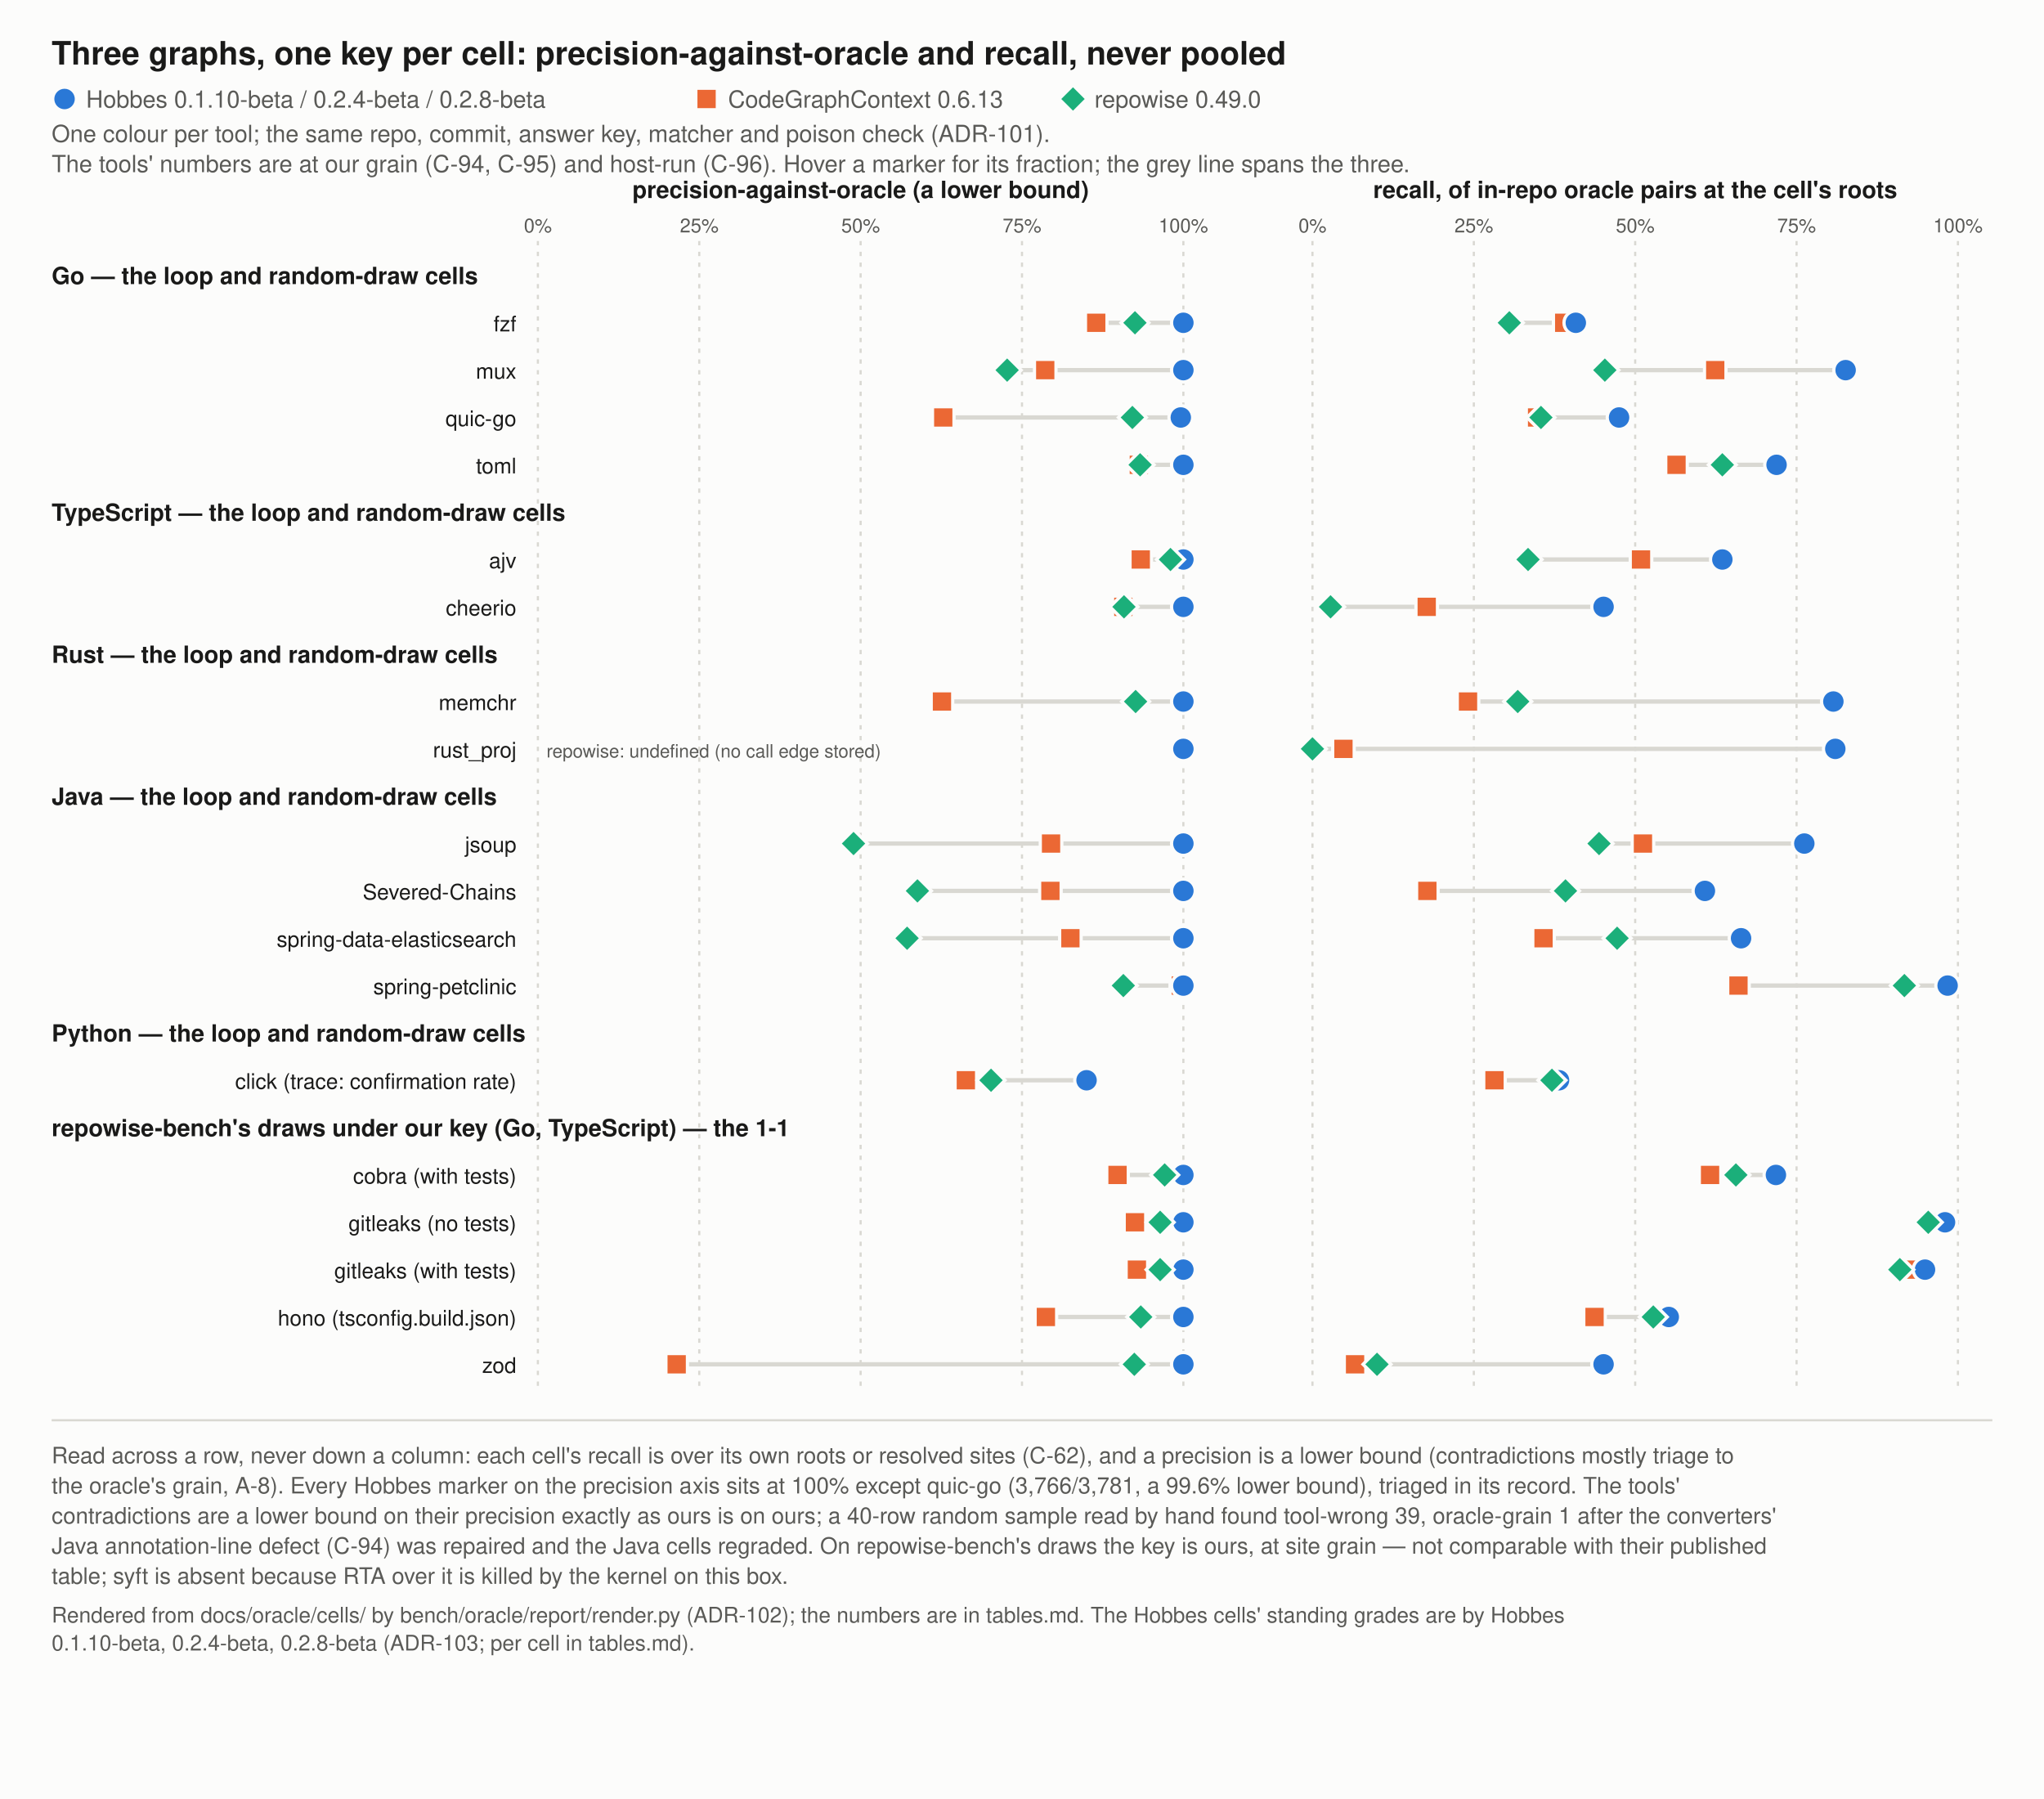
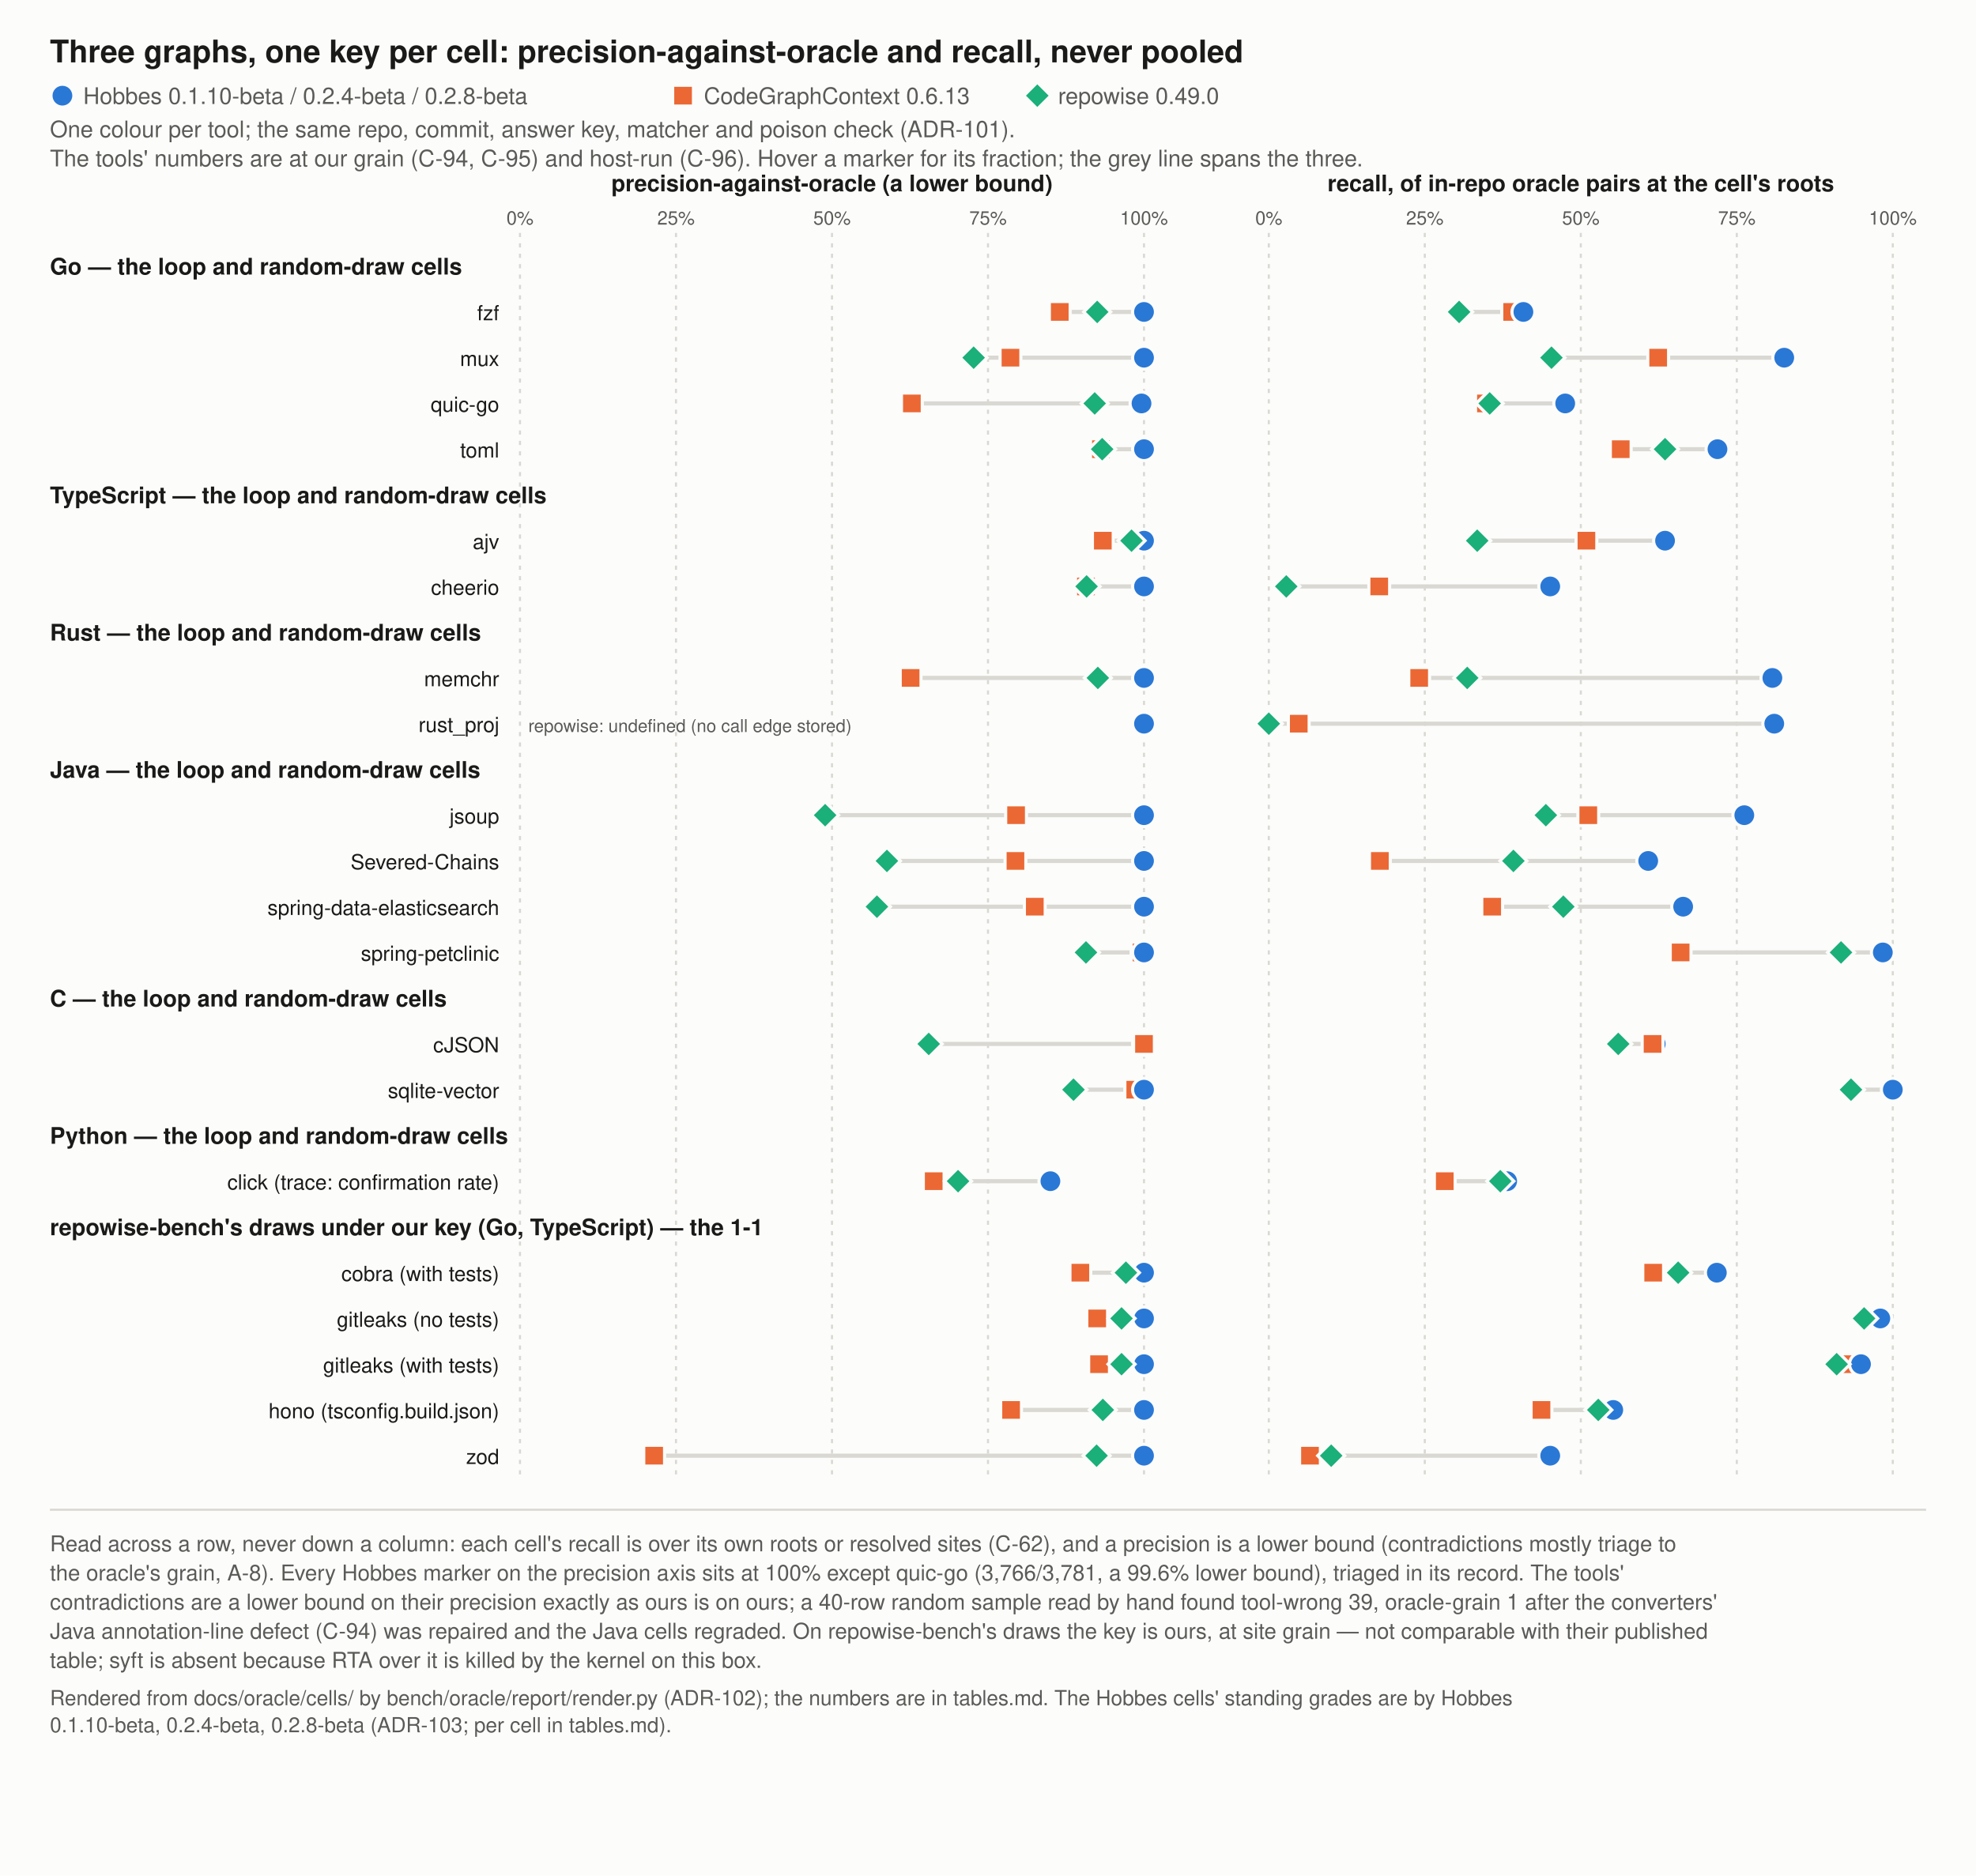
- <svg xmlns="http://www.w3.org/2000/svg" width="950" height="836" viewBox="0 0 950 836" role="img" aria-label="Three graphs on one key per cell: precision-against-oracle and recall, Hobbes beside CodeGraphContext and repowise">
-   <rect width="950" height="836" fill="#fcfcfb" />
+ <svg xmlns="http://www.w3.org/2000/svg" width="950" height="902" viewBox="0 0 950 902" role="img" aria-label="Three graphs on one key per cell: precision-against-oracle and recall, Hobbes beside CodeGraphContext and repowise">
+   <rect width="950" height="902" fill="#fcfcfb" />
  <text x="24" y="30" font-size="15" fill="#1a1a19" text-anchor="start" font-weight="bold" font-family="-apple-system, 'Segoe UI', Helvetica, Arial, sans-serif">Three graphs, one key per cell: precision-against-oracle and recall, never pooled</text>
  <g>
    <circle cx="30" cy="46" r="5.5" fill="#2a78d6" stroke="#fcfcfb" stroke-width="1.5" />
  </g>
  <text x="40" y="50" font-size="11" fill="#5a5a57" text-anchor="start" font-weight="normal" font-family="-apple-system, 'Segoe UI', Helvetica, Arial, sans-serif">Hobbes 0.1.10-beta / 0.2.4-beta / 0.2.8-beta</text>
  <g>
    <rect x="323.4" y="41" width="10" height="10" fill="#eb6834" stroke="#fcfcfb" stroke-width="1.5" />
  </g>
  <text x="338.4" y="50" font-size="11" fill="#5a5a57" text-anchor="start" font-weight="normal" font-family="-apple-system, 'Segoe UI', Helvetica, Arial, sans-serif">CodeGraphContext 0.6.13</text>
  <g>
    <polygon points="498.7,39.5 505.2,46 498.7,52.5 492.2,46" fill="#1baf7a" stroke="#fcfcfb" stroke-width="1.5" />
  </g>
  <text x="508.7" y="50" font-size="11" fill="#5a5a57" text-anchor="start" font-weight="normal" font-family="-apple-system, 'Segoe UI', Helvetica, Arial, sans-serif">repowise 0.49.0</text>
  <text x="24" y="66" font-size="11" fill="#5a5a57" text-anchor="start" font-weight="normal" font-family="-apple-system, 'Segoe UI', Helvetica, Arial, sans-serif">One colour per tool; the same repo, commit, answer key, matcher and poison check (ADR-101).</text>
  <text x="24" y="80" font-size="11" fill="#5a5a57" text-anchor="start" font-weight="normal" font-family="-apple-system, 'Segoe UI', Helvetica, Arial, sans-serif">The tools' numbers are at our grain (C-94, C-95) and host-run (C-96). Hover a marker for its fraction; the grey line spans the three.</text>
-   <line x1="250.0" y1="112" x2="250.0" y2="646" stroke="#d9d8d2" stroke-dasharray="2 3" />
+   <line x1="250.0" y1="112" x2="250.0" y2="712" stroke="#d9d8d2" stroke-dasharray="2 3" />
  <text x="250.0" y="108" font-size="9" fill="#5a5a57" text-anchor="middle" font-weight="normal" font-family="-apple-system, 'Segoe UI', Helvetica, Arial, sans-serif">0%</text>
-   <line x1="325.0" y1="112" x2="325.0" y2="646" stroke="#d9d8d2" stroke-dasharray="2 3" />
+   <line x1="325.0" y1="112" x2="325.0" y2="712" stroke="#d9d8d2" stroke-dasharray="2 3" />
  <text x="325.0" y="108" font-size="9" fill="#5a5a57" text-anchor="middle" font-weight="normal" font-family="-apple-system, 'Segoe UI', Helvetica, Arial, sans-serif">25%</text>
-   <line x1="400.0" y1="112" x2="400.0" y2="646" stroke="#d9d8d2" stroke-dasharray="2 3" />
+   <line x1="400.0" y1="112" x2="400.0" y2="712" stroke="#d9d8d2" stroke-dasharray="2 3" />
  <text x="400.0" y="108" font-size="9" fill="#5a5a57" text-anchor="middle" font-weight="normal" font-family="-apple-system, 'Segoe UI', Helvetica, Arial, sans-serif">50%</text>
-   <line x1="475.0" y1="112" x2="475.0" y2="646" stroke="#d9d8d2" stroke-dasharray="2 3" />
+   <line x1="475.0" y1="112" x2="475.0" y2="712" stroke="#d9d8d2" stroke-dasharray="2 3" />
  <text x="475.0" y="108" font-size="9" fill="#5a5a57" text-anchor="middle" font-weight="normal" font-family="-apple-system, 'Segoe UI', Helvetica, Arial, sans-serif">75%</text>
-   <line x1="550.0" y1="112" x2="550.0" y2="646" stroke="#d9d8d2" stroke-dasharray="2 3" />
+   <line x1="550.0" y1="112" x2="550.0" y2="712" stroke="#d9d8d2" stroke-dasharray="2 3" />
  <text x="550.0" y="108" font-size="9" fill="#5a5a57" text-anchor="middle" font-weight="normal" font-family="-apple-system, 'Segoe UI', Helvetica, Arial, sans-serif">100%</text>
  <text x="400.0" y="92" font-size="11" fill="#1a1a19" text-anchor="middle" font-weight="bold" font-family="-apple-system, 'Segoe UI', Helvetica, Arial, sans-serif">precision-against-oracle (a lower bound)</text>
-   <line x1="610.0" y1="112" x2="610.0" y2="646" stroke="#d9d8d2" stroke-dasharray="2 3" />
+   <line x1="610.0" y1="112" x2="610.0" y2="712" stroke="#d9d8d2" stroke-dasharray="2 3" />
  <text x="610.0" y="108" font-size="9" fill="#5a5a57" text-anchor="middle" font-weight="normal" font-family="-apple-system, 'Segoe UI', Helvetica, Arial, sans-serif">0%</text>
-   <line x1="685.0" y1="112" x2="685.0" y2="646" stroke="#d9d8d2" stroke-dasharray="2 3" />
+   <line x1="685.0" y1="112" x2="685.0" y2="712" stroke="#d9d8d2" stroke-dasharray="2 3" />
  <text x="685.0" y="108" font-size="9" fill="#5a5a57" text-anchor="middle" font-weight="normal" font-family="-apple-system, 'Segoe UI', Helvetica, Arial, sans-serif">25%</text>
-   <line x1="760.0" y1="112" x2="760.0" y2="646" stroke="#d9d8d2" stroke-dasharray="2 3" />
+   <line x1="760.0" y1="112" x2="760.0" y2="712" stroke="#d9d8d2" stroke-dasharray="2 3" />
  <text x="760.0" y="108" font-size="9" fill="#5a5a57" text-anchor="middle" font-weight="normal" font-family="-apple-system, 'Segoe UI', Helvetica, Arial, sans-serif">50%</text>
-   <line x1="835.0" y1="112" x2="835.0" y2="646" stroke="#d9d8d2" stroke-dasharray="2 3" />
+   <line x1="835.0" y1="112" x2="835.0" y2="712" stroke="#d9d8d2" stroke-dasharray="2 3" />
  <text x="835.0" y="108" font-size="9" fill="#5a5a57" text-anchor="middle" font-weight="normal" font-family="-apple-system, 'Segoe UI', Helvetica, Arial, sans-serif">75%</text>
-   <line x1="910.0" y1="112" x2="910.0" y2="646" stroke="#d9d8d2" stroke-dasharray="2 3" />
+   <line x1="910.0" y1="112" x2="910.0" y2="712" stroke="#d9d8d2" stroke-dasharray="2 3" />
  <text x="910.0" y="108" font-size="9" fill="#5a5a57" text-anchor="middle" font-weight="normal" font-family="-apple-system, 'Segoe UI', Helvetica, Arial, sans-serif">100%</text>
  <text x="760.0" y="92" font-size="11" fill="#1a1a19" text-anchor="middle" font-weight="bold" font-family="-apple-system, 'Segoe UI', Helvetica, Arial, sans-serif">recall, of in-repo oracle pairs at the cell's roots</text>
  <text x="24" y="132" font-size="11" fill="#1a1a19" text-anchor="start" font-weight="bold" font-family="-apple-system, 'Segoe UI', Helvetica, Arial, sans-serif">Go — the loop and random-draw cells</text>
  <text x="240" y="154" font-size="10" fill="#1a1a19" text-anchor="end" font-weight="normal" font-family="-apple-system, 'Segoe UI', Helvetica, Arial, sans-serif">fzf</text>
  <line x1="509.5" y1="150" x2="550.0" y2="150" stroke="#d9d8d2" stroke-width="2" />
  <g>
    <rect x="504.5" y="145" width="10" height="10" fill="#eb6834" stroke="#fcfcfb" stroke-width="1.5" />
  </g>
  <g>
    <circle cx="550.0" cy="150" r="5.5" fill="#2a78d6" stroke="#fcfcfb" stroke-width="1.5" />
  </g>
  <g>
    <polygon points="527.5,143.5 534.0,150 527.5,156.5 521.0,150" fill="#1baf7a" stroke="#fcfcfb" stroke-width="1.5" />
  </g>
  <line x1="701.5" y1="150" x2="732.4" y2="150" stroke="#d9d8d2" stroke-width="2" />
  <g>
    <rect x="722.0" y="145" width="10" height="10" fill="#eb6834" stroke="#fcfcfb" stroke-width="1.5" />
  </g>
  <g>
    <circle cx="732.4" cy="150" r="5.5" fill="#2a78d6" stroke="#fcfcfb" stroke-width="1.5" />
  </g>
  <g>
    <polygon points="701.5,143.5 708.0,150 701.5,156.5 695.0,150" fill="#1baf7a" stroke="#fcfcfb" stroke-width="1.5" />
  </g>
  <text x="240" y="176" font-size="10" fill="#1a1a19" text-anchor="end" font-weight="normal" font-family="-apple-system, 'Segoe UI', Helvetica, Arial, sans-serif">mux</text>
  <line x1="468.1" y1="172" x2="550.0" y2="172" stroke="#d9d8d2" stroke-width="2" />
  <g>
    <rect x="480.8" y="167" width="10" height="10" fill="#eb6834" stroke="#fcfcfb" stroke-width="1.5" />
  </g>
  <g>
    <circle cx="550.0" cy="172" r="5.5" fill="#2a78d6" stroke="#fcfcfb" stroke-width="1.5" />
  </g>
  <g>
    <polygon points="468.1,165.5 474.6,172 468.1,178.5 461.6,172" fill="#1baf7a" stroke="#fcfcfb" stroke-width="1.5" />
  </g>
  <line x1="745.9" y1="172" x2="857.8" y2="172" stroke="#d9d8d2" stroke-width="2" />
  <g>
    <rect x="792.2" y="167" width="10" height="10" fill="#eb6834" stroke="#fcfcfb" stroke-width="1.5" />
  </g>
  <g>
    <circle cx="857.8" cy="172" r="5.5" fill="#2a78d6" stroke="#fcfcfb" stroke-width="1.5" />
  </g>
  <g>
    <polygon points="745.9,165.5 752.4,172 745.9,178.5 739.4,172" fill="#1baf7a" stroke="#fcfcfb" stroke-width="1.5" />
  </g>
  <text x="240" y="198" font-size="10" fill="#1a1a19" text-anchor="end" font-weight="normal" font-family="-apple-system, 'Segoe UI', Helvetica, Arial, sans-serif">quic-go</text>
  <line x1="438.4" y1="194" x2="548.8" y2="194" stroke="#d9d8d2" stroke-width="2" />
  <g>
    <rect x="433.4" y="189" width="10" height="10" fill="#eb6834" stroke="#fcfcfb" stroke-width="1.5" />
  </g>
  <g>
    <circle cx="548.8" cy="194" r="5.5" fill="#2a78d6" stroke="#fcfcfb" stroke-width="1.5" />
  </g>
  <g>
    <polygon points="526.3,187.5 532.8,194 526.3,200.5 519.8,194" fill="#1baf7a" stroke="#fcfcfb" stroke-width="1.5" />
  </g>
  <line x1="714.4" y1="194" x2="752.5" y2="194" stroke="#d9d8d2" stroke-width="2" />
  <g>
    <rect x="709.4" y="189" width="10" height="10" fill="#eb6834" stroke="#fcfcfb" stroke-width="1.5" />
  </g>
  <g>
    <circle cx="752.5" cy="194" r="5.5" fill="#2a78d6" stroke="#fcfcfb" stroke-width="1.5" />
  </g>
  <g>
    <polygon points="716.2,187.5 722.7,194 716.2,200.5 709.7,194" fill="#1baf7a" stroke="#fcfcfb" stroke-width="1.5" />
  </g>
  <text x="240" y="220" font-size="10" fill="#1a1a19" text-anchor="end" font-weight="normal" font-family="-apple-system, 'Segoe UI', Helvetica, Arial, sans-serif">toml</text>
  <line x1="529.3" y1="216" x2="550.0" y2="216" stroke="#d9d8d2" stroke-width="2" />
  <g>
    <rect x="524.3" y="211" width="10" height="10" fill="#eb6834" stroke="#fcfcfb" stroke-width="1.5" />
  </g>
  <g>
    <polygon points="529.9,209.5 536.4,216 529.9,222.5 523.4,216" fill="#1baf7a" stroke="#fcfcfb" stroke-width="1.5" />
  </g>
  <g>
    <circle cx="550.0" cy="216" r="5.5" fill="#2a78d6" stroke="#fcfcfb" stroke-width="1.5" />
  </g>
  <line x1="779.2" y1="216" x2="825.7" y2="216" stroke="#d9d8d2" stroke-width="2" />
  <g>
    <rect x="774.2" y="211" width="10" height="10" fill="#eb6834" stroke="#fcfcfb" stroke-width="1.5" />
  </g>
  <g>
    <polygon points="800.5,209.5 807.0,216 800.5,222.5 794.0,216" fill="#1baf7a" stroke="#fcfcfb" stroke-width="1.5" />
  </g>
  <g>
    <circle cx="825.7" cy="216" r="5.5" fill="#2a78d6" stroke="#fcfcfb" stroke-width="1.5" />
  </g>
  <text x="24" y="242" font-size="11" fill="#1a1a19" text-anchor="start" font-weight="bold" font-family="-apple-system, 'Segoe UI', Helvetica, Arial, sans-serif">TypeScript — the loop and random-draw cells</text>
  <text x="240" y="264" font-size="10" fill="#1a1a19" text-anchor="end" font-weight="normal" font-family="-apple-system, 'Segoe UI', Helvetica, Arial, sans-serif">ajv</text>
  <line x1="530.2" y1="260" x2="550.0" y2="260" stroke="#d9d8d2" stroke-width="2" />
  <g>
    <circle cx="550.0" cy="260" r="5.5" fill="#2a78d6" stroke="#fcfcfb" stroke-width="1.5" />
  </g>
  <g>
    <rect x="525.2" y="255" width="10" height="10" fill="#eb6834" stroke="#fcfcfb" stroke-width="1.5" />
  </g>
  <g>
    <polygon points="544.0,253.5 550.5,260 544.0,266.5 537.5,260" fill="#1baf7a" stroke="#fcfcfb" stroke-width="1.5" />
  </g>
  <line x1="710.2" y1="260" x2="800.5" y2="260" stroke="#d9d8d2" stroke-width="2" />
  <g>
    <circle cx="800.5" cy="260" r="5.5" fill="#2a78d6" stroke="#fcfcfb" stroke-width="1.5" />
  </g>
  <g>
    <rect x="757.7" y="255" width="10" height="10" fill="#eb6834" stroke="#fcfcfb" stroke-width="1.5" />
  </g>
  <g>
    <polygon points="710.2,253.5 716.7,260 710.2,266.5 703.7,260" fill="#1baf7a" stroke="#fcfcfb" stroke-width="1.5" />
  </g>
  <text x="240" y="286" font-size="10" fill="#1a1a19" text-anchor="end" font-weight="normal" font-family="-apple-system, 'Segoe UI', Helvetica, Arial, sans-serif">cheerio</text>
  <line x1="522.1" y1="282" x2="550.0" y2="282" stroke="#d9d8d2" stroke-width="2" />
  <g>
    <circle cx="550.0" cy="282" r="5.5" fill="#2a78d6" stroke="#fcfcfb" stroke-width="1.5" />
  </g>
  <g>
    <rect x="517.1" y="277" width="10" height="10" fill="#eb6834" stroke="#fcfcfb" stroke-width="1.5" />
  </g>
  <g>
    <polygon points="522.4,275.5 528.9,282 522.4,288.5 515.9,282" fill="#1baf7a" stroke="#fcfcfb" stroke-width="1.5" />
  </g>
  <line x1="618.4" y1="282" x2="745.3" y2="282" stroke="#d9d8d2" stroke-width="2" />
  <g>
    <circle cx="745.3" cy="282" r="5.5" fill="#2a78d6" stroke="#fcfcfb" stroke-width="1.5" />
  </g>
  <g>
    <rect x="658.1" y="277" width="10" height="10" fill="#eb6834" stroke="#fcfcfb" stroke-width="1.5" />
  </g>
  <g>
    <polygon points="618.4,275.5 624.9,282 618.4,288.5 611.9,282" fill="#1baf7a" stroke="#fcfcfb" stroke-width="1.5" />
  </g>
  <text x="24" y="308" font-size="11" fill="#1a1a19" text-anchor="start" font-weight="bold" font-family="-apple-system, 'Segoe UI', Helvetica, Arial, sans-serif">Rust — the loop and random-draw cells</text>
  <text x="240" y="330" font-size="10" fill="#1a1a19" text-anchor="end" font-weight="normal" font-family="-apple-system, 'Segoe UI', Helvetica, Arial, sans-serif">memchr</text>
  <line x1="437.8" y1="326" x2="550.0" y2="326" stroke="#d9d8d2" stroke-width="2" />
  <g>
    <rect x="432.8" y="321" width="10" height="10" fill="#eb6834" stroke="#fcfcfb" stroke-width="1.5" />
  </g>
  <g>
    <circle cx="550.0" cy="326" r="5.5" fill="#2a78d6" stroke="#fcfcfb" stroke-width="1.5" />
  </g>
  <g>
    <polygon points="527.8,319.5 534.3,326 527.8,332.5 521.3,326" fill="#1baf7a" stroke="#fcfcfb" stroke-width="1.5" />
  </g>
  <line x1="682.3" y1="326" x2="852.1" y2="326" stroke="#d9d8d2" stroke-width="2" />
  <g>
    <rect x="677.3" y="321" width="10" height="10" fill="#eb6834" stroke="#fcfcfb" stroke-width="1.5" />
  </g>
  <g>
    <circle cx="852.1" cy="326" r="5.5" fill="#2a78d6" stroke="#fcfcfb" stroke-width="1.5" />
  </g>
  <g>
    <polygon points="705.4,319.5 711.9,326 705.4,332.5 698.9,326" fill="#1baf7a" stroke="#fcfcfb" stroke-width="1.5" />
  </g>
  <text x="240" y="352" font-size="10" fill="#1a1a19" text-anchor="end" font-weight="normal" font-family="-apple-system, 'Segoe UI', Helvetica, Arial, sans-serif">rust_proj</text>
  <line x1="550.0" y1="348" x2="550.0" y2="348" stroke="#d9d8d2" stroke-width="2" />
  <g>
    <rect x="545.0" y="343" width="10" height="10" fill="#eb6834" stroke="#fcfcfb" stroke-width="1.5" />
  </g>
  <g>
    <circle cx="550.0" cy="348" r="5.5" fill="#2a78d6" stroke="#fcfcfb" stroke-width="1.5" />
  </g>
  <text x="254" y="352" font-size="8.5" fill="#5a5a57" text-anchor="start" font-weight="normal" font-family="-apple-system, 'Segoe UI', Helvetica, Arial, sans-serif">repowise: undefined (no call edge stored)</text>
  <line x1="610.0" y1="348" x2="853.0" y2="348" stroke="#d9d8d2" stroke-width="2" />
  <g>
    <rect x="619.4" y="343" width="10" height="10" fill="#eb6834" stroke="#fcfcfb" stroke-width="1.5" />
  </g>
  <g>
    <polygon points="610.0,341.5 616.5,348 610.0,354.5 603.5,348" fill="#1baf7a" stroke="#fcfcfb" stroke-width="1.5" />
  </g>
  <g>
    <circle cx="853.0" cy="348" r="5.5" fill="#2a78d6" stroke="#fcfcfb" stroke-width="1.5" />
  </g>
  <text x="24" y="374" font-size="11" fill="#1a1a19" text-anchor="start" font-weight="bold" font-family="-apple-system, 'Segoe UI', Helvetica, Arial, sans-serif">Java — the loop and random-draw cells</text>
  <text x="240" y="396" font-size="10" fill="#1a1a19" text-anchor="end" font-weight="normal" font-family="-apple-system, 'Segoe UI', Helvetica, Arial, sans-serif">jsoup</text>
  <line x1="396.7" y1="392" x2="550.0" y2="392" stroke="#d9d8d2" stroke-width="2" />
  <g>
    <rect x="483.5" y="387" width="10" height="10" fill="#eb6834" stroke="#fcfcfb" stroke-width="1.5" />
  </g>
  <g>
    <circle cx="550.0" cy="392" r="5.5" fill="#2a78d6" stroke="#fcfcfb" stroke-width="1.5" />
  </g>
  <g>
    <polygon points="396.7,385.5 403.2,392 396.7,398.5 390.2,392" fill="#1baf7a" stroke="#fcfcfb" stroke-width="1.5" />
  </g>
  <line x1="743.2" y1="392" x2="838.6" y2="392" stroke="#d9d8d2" stroke-width="2" />
  <g>
    <rect x="758.6" y="387" width="10" height="10" fill="#eb6834" stroke="#fcfcfb" stroke-width="1.5" />
  </g>
  <g>
    <circle cx="838.6" cy="392" r="5.5" fill="#2a78d6" stroke="#fcfcfb" stroke-width="1.5" />
  </g>
  <g>
    <polygon points="743.2,385.5 749.7,392 743.2,398.5 736.7,392" fill="#1baf7a" stroke="#fcfcfb" stroke-width="1.5" />
  </g>
  <text x="240" y="418" font-size="10" fill="#1a1a19" text-anchor="end" font-weight="normal" font-family="-apple-system, 'Segoe UI', Helvetica, Arial, sans-serif">Severed-Chains</text>
  <line x1="426.4" y1="414" x2="550.0" y2="414" stroke="#d9d8d2" stroke-width="2" />
  <g>
    <rect x="483.2" y="409" width="10" height="10" fill="#eb6834" stroke="#fcfcfb" stroke-width="1.5" />
  </g>
  <g>
    <polygon points="426.4,407.5 432.9,414 426.4,420.5 419.9,414" fill="#1baf7a" stroke="#fcfcfb" stroke-width="1.5" />
  </g>
  <g>
    <circle cx="550.0" cy="414" r="5.5" fill="#2a78d6" stroke="#fcfcfb" stroke-width="1.5" />
  </g>
  <line x1="663.4" y1="414" x2="792.4" y2="414" stroke="#d9d8d2" stroke-width="2" />
  <g>
    <rect x="658.4" y="409" width="10" height="10" fill="#eb6834" stroke="#fcfcfb" stroke-width="1.5" />
  </g>
  <g>
    <polygon points="727.6,407.5 734.1,414 727.6,420.5 721.1,414" fill="#1baf7a" stroke="#fcfcfb" stroke-width="1.5" />
  </g>
  <g>
    <circle cx="792.4" cy="414" r="5.5" fill="#2a78d6" stroke="#fcfcfb" stroke-width="1.5" />
  </g>
  <text x="240" y="440" font-size="10" fill="#1a1a19" text-anchor="end" font-weight="normal" font-family="-apple-system, 'Segoe UI', Helvetica, Arial, sans-serif">spring-data-elasticsearch</text>
  <line x1="421.6" y1="436" x2="550.0" y2="436" stroke="#d9d8d2" stroke-width="2" />
  <g>
    <rect x="492.5" y="431" width="10" height="10" fill="#eb6834" stroke="#fcfcfb" stroke-width="1.5" />
  </g>
  <g>
    <polygon points="421.6,429.5 428.1,436 421.6,442.5 415.1,436" fill="#1baf7a" stroke="#fcfcfb" stroke-width="1.5" />
  </g>
  <g>
    <circle cx="550.0" cy="436" r="5.5" fill="#2a78d6" stroke="#fcfcfb" stroke-width="1.5" />
  </g>
  <line x1="717.4" y1="436" x2="809.2" y2="436" stroke="#d9d8d2" stroke-width="2" />
  <g>
    <rect x="712.4" y="431" width="10" height="10" fill="#eb6834" stroke="#fcfcfb" stroke-width="1.5" />
  </g>
  <g>
    <polygon points="751.6,429.5 758.1,436 751.6,442.5 745.1,436" fill="#1baf7a" stroke="#fcfcfb" stroke-width="1.5" />
  </g>
  <g>
    <circle cx="809.2" cy="436" r="5.5" fill="#2a78d6" stroke="#fcfcfb" stroke-width="1.5" />
  </g>
  <text x="240" y="462" font-size="10" fill="#1a1a19" text-anchor="end" font-weight="normal" font-family="-apple-system, 'Segoe UI', Helvetica, Arial, sans-serif">spring-petclinic</text>
  <line x1="522.1" y1="458" x2="550.0" y2="458" stroke="#d9d8d2" stroke-width="2" />
  <g>
    <rect x="543.8" y="453" width="10" height="10" fill="#eb6834" stroke="#fcfcfb" stroke-width="1.5" />
  </g>
  <g>
    <circle cx="550.0" cy="458" r="5.5" fill="#2a78d6" stroke="#fcfcfb" stroke-width="1.5" />
  </g>
  <g>
    <polygon points="522.1,451.5 528.6,458 522.1,464.5 515.6,458" fill="#1baf7a" stroke="#fcfcfb" stroke-width="1.5" />
  </g>
  <line x1="808.0" y1="458" x2="905.2" y2="458" stroke="#d9d8d2" stroke-width="2" />
  <g>
    <rect x="803.0" y="453" width="10" height="10" fill="#eb6834" stroke="#fcfcfb" stroke-width="1.5" />
  </g>
  <g>
    <circle cx="905.2" cy="458" r="5.5" fill="#2a78d6" stroke="#fcfcfb" stroke-width="1.5" />
  </g>
  <g>
    <polygon points="885.1,451.5 891.6,458 885.1,464.5 878.6,458" fill="#1baf7a" stroke="#fcfcfb" stroke-width="1.5" />
  </g>
-   <text x="24" y="484" font-size="11" fill="#1a1a19" text-anchor="start" font-weight="bold" font-family="-apple-system, 'Segoe UI', Helvetica, Arial, sans-serif">Python — the loop and random-draw cells</text>
-   <text x="240" y="506" font-size="10" fill="#1a1a19" text-anchor="end" font-weight="normal" font-family="-apple-system, 'Segoe UI', Helvetica, Arial, sans-serif">click (trace: confirmation rate)</text>
-   <line x1="448.9" y1="502" x2="505.0" y2="502" stroke="#d9d8d2" stroke-width="2" />
-   <g>
-     <circle cx="505.0" cy="502" r="5.5" fill="#2a78d6" stroke="#fcfcfb" stroke-width="1.5" />
-   </g>
-   <g>
-     <rect x="443.9" y="497" width="10" height="10" fill="#eb6834" stroke="#fcfcfb" stroke-width="1.5" />
-   </g>
-   <g>
-     <polygon points="460.6,495.5 467.1,502 460.6,508.5 454.1,502" fill="#1baf7a" stroke="#fcfcfb" stroke-width="1.5" />
-   </g>
-   <line x1="694.6" y1="502" x2="724.6" y2="502" stroke="#d9d8d2" stroke-width="2" />
-   <g>
-     <circle cx="724.6" cy="502" r="5.5" fill="#2a78d6" stroke="#fcfcfb" stroke-width="1.5" />
-   </g>
-   <g>
-     <rect x="689.6" y="497" width="10" height="10" fill="#eb6834" stroke="#fcfcfb" stroke-width="1.5" />
-   </g>
-   <g>
-     <polygon points="721.3,495.5 727.8,502 721.3,508.5 714.8,502" fill="#1baf7a" stroke="#fcfcfb" stroke-width="1.5" />
-   </g>
-   <text x="24" y="528" font-size="11" fill="#1a1a19" text-anchor="start" font-weight="bold" font-family="-apple-system, 'Segoe UI', Helvetica, Arial, sans-serif">repowise-bench's draws under our key (Go, TypeScript) — the 1-1</text>
-   <text x="240" y="550" font-size="10" fill="#1a1a19" text-anchor="end" font-weight="normal" font-family="-apple-system, 'Segoe UI', Helvetica, Arial, sans-serif">cobra (with tests)</text>
-   <line x1="519.4" y1="546" x2="550.0" y2="546" stroke="#d9d8d2" stroke-width="2" />
-   <g>
-     <circle cx="550.0" cy="546" r="5.5" fill="#2a78d6" stroke="#fcfcfb" stroke-width="1.5" />
-   </g>
-   <g>
-     <rect x="514.4" y="541" width="10" height="10" fill="#eb6834" stroke="#fcfcfb" stroke-width="1.5" />
-   </g>
-   <g>
-     <polygon points="541.3,539.5 547.8,546 541.3,552.5 534.8,546" fill="#1baf7a" stroke="#fcfcfb" stroke-width="1.5" />
-   </g>
-   <line x1="794.8" y1="546" x2="825.4" y2="546" stroke="#d9d8d2" stroke-width="2" />
-   <g>
-     <circle cx="825.4" cy="546" r="5.5" fill="#2a78d6" stroke="#fcfcfb" stroke-width="1.5" />
-   </g>
-   <g>
-     <rect x="789.8" y="541" width="10" height="10" fill="#eb6834" stroke="#fcfcfb" stroke-width="1.5" />
-   </g>
-   <g>
-     <polygon points="806.8,539.5 813.3,546 806.8,552.5 800.3,546" fill="#1baf7a" stroke="#fcfcfb" stroke-width="1.5" />
-   </g>
-   <text x="240" y="572" font-size="10" fill="#1a1a19" text-anchor="end" font-weight="normal" font-family="-apple-system, 'Segoe UI', Helvetica, Arial, sans-serif">gitleaks (no tests)</text>
-   <line x1="527.5" y1="568" x2="550.0" y2="568" stroke="#d9d8d2" stroke-width="2" />
-   <g>
-     <rect x="522.5" y="563" width="10" height="10" fill="#eb6834" stroke="#fcfcfb" stroke-width="1.5" />
-   </g>
-   <g>
-     <circle cx="550.0" cy="568" r="5.5" fill="#2a78d6" stroke="#fcfcfb" stroke-width="1.5" />
-   </g>
-   <g>
-     <polygon points="539.2,561.5 545.7,568 539.2,574.5 532.7,568" fill="#1baf7a" stroke="#fcfcfb" stroke-width="1.5" />
-   </g>
-   <line x1="896.2" y1="568" x2="904.0" y2="568" stroke="#d9d8d2" stroke-width="2" />
-   <g>
-     <rect x="895.4" y="563" width="10" height="10" fill="#eb6834" stroke="#fcfcfb" stroke-width="1.5" />
-   </g>
-   <g>
-     <circle cx="904.0" cy="568" r="5.5" fill="#2a78d6" stroke="#fcfcfb" stroke-width="1.5" />
-   </g>
-   <g>
-     <polygon points="896.2,561.5 902.7,568 896.2,574.5 889.7,568" fill="#1baf7a" stroke="#fcfcfb" stroke-width="1.5" />
-   </g>
-   <text x="240" y="594" font-size="10" fill="#1a1a19" text-anchor="end" font-weight="normal" font-family="-apple-system, 'Segoe UI', Helvetica, Arial, sans-serif">gitleaks (with tests)</text>
-   <line x1="528.4" y1="590" x2="550.0" y2="590" stroke="#d9d8d2" stroke-width="2" />
-   <g>
-     <rect x="523.4" y="585" width="10" height="10" fill="#eb6834" stroke="#fcfcfb" stroke-width="1.5" />
-   </g>
-   <g>
-     <circle cx="550.0" cy="590" r="5.5" fill="#2a78d6" stroke="#fcfcfb" stroke-width="1.5" />
-   </g>
-   <g>
-     <polygon points="539.2,583.5 545.7,590 539.2,596.5 532.7,590" fill="#1baf7a" stroke="#fcfcfb" stroke-width="1.5" />
-   </g>
-   <line x1="883.0" y1="590" x2="894.7" y2="590" stroke="#d9d8d2" stroke-width="2" />
-   <g>
-     <rect x="883.1" y="585" width="10" height="10" fill="#eb6834" stroke="#fcfcfb" stroke-width="1.5" />
-   </g>
-   <g>
-     <circle cx="894.7" cy="590" r="5.5" fill="#2a78d6" stroke="#fcfcfb" stroke-width="1.5" />
-   </g>
-   <g>
-     <polygon points="883.0,583.5 889.5,590 883.0,596.5 876.5,590" fill="#1baf7a" stroke="#fcfcfb" stroke-width="1.5" />
-   </g>
-   <text x="240" y="616" font-size="10" fill="#1a1a19" text-anchor="end" font-weight="normal" font-family="-apple-system, 'Segoe UI', Helvetica, Arial, sans-serif">hono (tsconfig.build.json)</text>
-   <line x1="486.1" y1="612" x2="550.0" y2="612" stroke="#d9d8d2" stroke-width="2" />
-   <g>
-     <rect x="481.1" y="607" width="10" height="10" fill="#eb6834" stroke="#fcfcfb" stroke-width="1.5" />
-   </g>
+   <text x="24" y="484" font-size="11" fill="#1a1a19" text-anchor="start" font-weight="bold" font-family="-apple-system, 'Segoe UI', Helvetica, Arial, sans-serif">C — the loop and random-draw cells</text>
+   <text x="240" y="506" font-size="10" fill="#1a1a19" text-anchor="end" font-weight="normal" font-family="-apple-system, 'Segoe UI', Helvetica, Arial, sans-serif">cJSON</text>
+   <line x1="446.5" y1="502" x2="550.0" y2="502" stroke="#d9d8d2" stroke-width="2" />
+   <g>
+     <circle cx="550.0" cy="502" r="5.5" fill="#2a78d6" stroke="#fcfcfb" stroke-width="1.5" />
+   </g>
+   <g>
+     <rect x="545.0" y="497" width="10" height="10" fill="#eb6834" stroke="#fcfcfb" stroke-width="1.5" />
+   </g>
+   <g>
+     <polygon points="446.5,495.5 453.0,502 446.5,508.5 440.0,502" fill="#1baf7a" stroke="#fcfcfb" stroke-width="1.5" />
+   </g>
+   <line x1="778.0" y1="502" x2="796.0" y2="502" stroke="#d9d8d2" stroke-width="2" />
+   <g>
+     <circle cx="796.0" cy="502" r="5.5" fill="#2a78d6" stroke="#fcfcfb" stroke-width="1.5" />
+   </g>
+   <g>
+     <rect x="789.5" y="497" width="10" height="10" fill="#eb6834" stroke="#fcfcfb" stroke-width="1.5" />
+   </g>
+   <g>
+     <polygon points="778.0,495.5 784.5,502 778.0,508.5 771.5,502" fill="#1baf7a" stroke="#fcfcfb" stroke-width="1.5" />
+   </g>
+   <text x="240" y="528" font-size="10" fill="#1a1a19" text-anchor="end" font-weight="normal" font-family="-apple-system, 'Segoe UI', Helvetica, Arial, sans-serif">sqlite-vector</text>
+   <line x1="516.1" y1="524" x2="550.0" y2="524" stroke="#d9d8d2" stroke-width="2" />
+   <g>
+     <rect x="540.8" y="519" width="10" height="10" fill="#eb6834" stroke="#fcfcfb" stroke-width="1.5" />
+   </g>
+   <g>
+     <polygon points="516.1,517.5 522.6,524 516.1,530.5 509.6,524" fill="#1baf7a" stroke="#fcfcfb" stroke-width="1.5" />
+   </g>
+   <g>
+     <circle cx="550.0" cy="524" r="5.5" fill="#2a78d6" stroke="#fcfcfb" stroke-width="1.5" />
+   </g>
+   <line x1="889.9" y1="524" x2="910.0" y2="524" stroke="#d9d8d2" stroke-width="2" />
+   <g>
+     <rect x="905.0" y="519" width="10" height="10" fill="#eb6834" stroke="#fcfcfb" stroke-width="1.5" />
+   </g>
+   <g>
+     <polygon points="889.9,517.5 896.4,524 889.9,530.5 883.4,524" fill="#1baf7a" stroke="#fcfcfb" stroke-width="1.5" />
+   </g>
+   <g>
+     <circle cx="910.0" cy="524" r="5.5" fill="#2a78d6" stroke="#fcfcfb" stroke-width="1.5" />
+   </g>
+   <text x="24" y="550" font-size="11" fill="#1a1a19" text-anchor="start" font-weight="bold" font-family="-apple-system, 'Segoe UI', Helvetica, Arial, sans-serif">Python — the loop and random-draw cells</text>
+   <text x="240" y="572" font-size="10" fill="#1a1a19" text-anchor="end" font-weight="normal" font-family="-apple-system, 'Segoe UI', Helvetica, Arial, sans-serif">click (trace: confirmation rate)</text>
+   <line x1="448.9" y1="568" x2="505.0" y2="568" stroke="#d9d8d2" stroke-width="2" />
+   <g>
+     <circle cx="505.0" cy="568" r="5.5" fill="#2a78d6" stroke="#fcfcfb" stroke-width="1.5" />
+   </g>
+   <g>
+     <rect x="443.9" y="563" width="10" height="10" fill="#eb6834" stroke="#fcfcfb" stroke-width="1.5" />
+   </g>
+   <g>
+     <polygon points="460.6,561.5 467.1,568 460.6,574.5 454.1,568" fill="#1baf7a" stroke="#fcfcfb" stroke-width="1.5" />
+   </g>
+   <line x1="694.6" y1="568" x2="724.6" y2="568" stroke="#d9d8d2" stroke-width="2" />
+   <g>
+     <circle cx="724.6" cy="568" r="5.5" fill="#2a78d6" stroke="#fcfcfb" stroke-width="1.5" />
+   </g>
+   <g>
+     <rect x="689.6" y="563" width="10" height="10" fill="#eb6834" stroke="#fcfcfb" stroke-width="1.5" />
+   </g>
+   <g>
+     <polygon points="721.3,561.5 727.8,568 721.3,574.5 714.8,568" fill="#1baf7a" stroke="#fcfcfb" stroke-width="1.5" />
+   </g>
+   <text x="24" y="594" font-size="11" fill="#1a1a19" text-anchor="start" font-weight="bold" font-family="-apple-system, 'Segoe UI', Helvetica, Arial, sans-serif">repowise-bench's draws under our key (Go, TypeScript) — the 1-1</text>
+   <text x="240" y="616" font-size="10" fill="#1a1a19" text-anchor="end" font-weight="normal" font-family="-apple-system, 'Segoe UI', Helvetica, Arial, sans-serif">cobra (with tests)</text>
+   <line x1="519.4" y1="612" x2="550.0" y2="612" stroke="#d9d8d2" stroke-width="2" />
  <g>
    <circle cx="550.0" cy="612" r="5.5" fill="#2a78d6" stroke="#fcfcfb" stroke-width="1.5" />
  </g>
  <g>
-     <polygon points="530.2,605.5 536.7,612 530.2,618.5 523.7,612" fill="#1baf7a" stroke="#fcfcfb" stroke-width="1.5" />
-   </g>
-   <line x1="741.1" y1="612" x2="775.6" y2="612" stroke="#d9d8d2" stroke-width="2" />
-   <g>
-     <rect x="736.1" y="607" width="10" height="10" fill="#eb6834" stroke="#fcfcfb" stroke-width="1.5" />
-   </g>
-   <g>
-     <circle cx="775.6" cy="612" r="5.5" fill="#2a78d6" stroke="#fcfcfb" stroke-width="1.5" />
-   </g>
-   <g>
-     <polygon points="768.4,605.5 774.9,612 768.4,618.5 761.9,612" fill="#1baf7a" stroke="#fcfcfb" stroke-width="1.5" />
-   </g>
-   <text x="240" y="638" font-size="10" fill="#1a1a19" text-anchor="end" font-weight="normal" font-family="-apple-system, 'Segoe UI', Helvetica, Arial, sans-serif">zod</text>
-   <line x1="314.5" y1="634" x2="550.0" y2="634" stroke="#d9d8d2" stroke-width="2" />
-   <g>
-     <rect x="309.5" y="629" width="10" height="10" fill="#eb6834" stroke="#fcfcfb" stroke-width="1.5" />
-   </g>
-   <g>
-     <polygon points="527.2,627.5 533.7,634 527.2,640.5 520.7,634" fill="#1baf7a" stroke="#fcfcfb" stroke-width="1.5" />
+     <rect x="514.4" y="607" width="10" height="10" fill="#eb6834" stroke="#fcfcfb" stroke-width="1.5" />
+   </g>
+   <g>
+     <polygon points="541.3,605.5 547.8,612 541.3,618.5 534.8,612" fill="#1baf7a" stroke="#fcfcfb" stroke-width="1.5" />
+   </g>
+   <line x1="794.8" y1="612" x2="825.4" y2="612" stroke="#d9d8d2" stroke-width="2" />
+   <g>
+     <circle cx="825.4" cy="612" r="5.5" fill="#2a78d6" stroke="#fcfcfb" stroke-width="1.5" />
+   </g>
+   <g>
+     <rect x="789.8" y="607" width="10" height="10" fill="#eb6834" stroke="#fcfcfb" stroke-width="1.5" />
+   </g>
+   <g>
+     <polygon points="806.8,605.5 813.3,612 806.8,618.5 800.3,612" fill="#1baf7a" stroke="#fcfcfb" stroke-width="1.5" />
+   </g>
+   <text x="240" y="638" font-size="10" fill="#1a1a19" text-anchor="end" font-weight="normal" font-family="-apple-system, 'Segoe UI', Helvetica, Arial, sans-serif">gitleaks (no tests)</text>
+   <line x1="527.5" y1="634" x2="550.0" y2="634" stroke="#d9d8d2" stroke-width="2" />
+   <g>
+     <rect x="522.5" y="629" width="10" height="10" fill="#eb6834" stroke="#fcfcfb" stroke-width="1.5" />
  </g>
  <g>
    <circle cx="550.0" cy="634" r="5.5" fill="#2a78d6" stroke="#fcfcfb" stroke-width="1.5" />
  </g>
-   <line x1="629.8" y1="634" x2="745.3" y2="634" stroke="#d9d8d2" stroke-width="2" />
-   <g>
-     <rect x="624.8" y="629" width="10" height="10" fill="#eb6834" stroke="#fcfcfb" stroke-width="1.5" />
-   </g>
-   <g>
-     <polygon points="640.0,627.5 646.5,634 640.0,640.5 633.5,634" fill="#1baf7a" stroke="#fcfcfb" stroke-width="1.5" />
-   </g>
-   <g>
-     <circle cx="745.3" cy="634" r="5.5" fill="#2a78d6" stroke="#fcfcfb" stroke-width="1.5" />
-   </g>
-   <line x1="24" y1="660" x2="926" y2="660" stroke="#d9d8d2" />
-   <text x="24" y="680" font-size="10.5" fill="#5a5a57" text-anchor="start" font-weight="normal" font-family="-apple-system, 'Segoe UI', Helvetica, Arial, sans-serif">Read across a row, never down a column: each cell's recall is over its own roots or resolved sites (C-62), and a precision is a lower bound (contradictions mostly triage to</text>
-   <text x="24" y="694" font-size="10.5" fill="#5a5a57" text-anchor="start" font-weight="normal" font-family="-apple-system, 'Segoe UI', Helvetica, Arial, sans-serif">the oracle's grain, A-8). Every Hobbes marker on the precision axis sits at 100% except quic-go (3,766/3,781, a 99.6% lower bound), triaged in its record. The tools'</text>
-   <text x="24" y="708" font-size="10.5" fill="#5a5a57" text-anchor="start" font-weight="normal" font-family="-apple-system, 'Segoe UI', Helvetica, Arial, sans-serif">contradictions are a lower bound on their precision exactly as ours is on ours; a 40-row random sample read by hand found tool-wrong 39, oracle-grain 1 after the converters'</text>
-   <text x="24" y="722" font-size="10.5" fill="#5a5a57" text-anchor="start" font-weight="normal" font-family="-apple-system, 'Segoe UI', Helvetica, Arial, sans-serif">Java annotation-line defect (C-94) was repaired and the Java cells regraded. On repowise-bench's draws the key is ours, at site grain — not comparable with their published</text>
-   <text x="24" y="736" font-size="10.5" fill="#5a5a57" text-anchor="start" font-weight="normal" font-family="-apple-system, 'Segoe UI', Helvetica, Arial, sans-serif">table; syft is absent because RTA over it is killed by the kernel on this box.</text>
-   <text x="24" y="754" font-size="10" fill="#5a5a57" text-anchor="start" font-weight="normal" font-family="-apple-system, 'Segoe UI', Helvetica, Arial, sans-serif">Rendered from docs/oracle/cells/ by bench/oracle/report/render.py (ADR-102); the numbers are in tables.md. The Hobbes cells' standing grades are by Hobbes</text>
-   <text x="24" y="767" font-size="10" fill="#5a5a57" text-anchor="start" font-weight="normal" font-family="-apple-system, 'Segoe UI', Helvetica, Arial, sans-serif">0.1.10-beta, 0.2.4-beta, 0.2.8-beta (ADR-103; per cell in tables.md).</text>
+   <g>
+     <polygon points="539.2,627.5 545.7,634 539.2,640.5 532.7,634" fill="#1baf7a" stroke="#fcfcfb" stroke-width="1.5" />
+   </g>
+   <line x1="896.2" y1="634" x2="904.0" y2="634" stroke="#d9d8d2" stroke-width="2" />
+   <g>
+     <rect x="895.4" y="629" width="10" height="10" fill="#eb6834" stroke="#fcfcfb" stroke-width="1.5" />
+   </g>
+   <g>
+     <circle cx="904.0" cy="634" r="5.5" fill="#2a78d6" stroke="#fcfcfb" stroke-width="1.5" />
+   </g>
+   <g>
+     <polygon points="896.2,627.5 902.7,634 896.2,640.5 889.7,634" fill="#1baf7a" stroke="#fcfcfb" stroke-width="1.5" />
+   </g>
+   <text x="240" y="660" font-size="10" fill="#1a1a19" text-anchor="end" font-weight="normal" font-family="-apple-system, 'Segoe UI', Helvetica, Arial, sans-serif">gitleaks (with tests)</text>
+   <line x1="528.4" y1="656" x2="550.0" y2="656" stroke="#d9d8d2" stroke-width="2" />
+   <g>
+     <rect x="523.4" y="651" width="10" height="10" fill="#eb6834" stroke="#fcfcfb" stroke-width="1.5" />
+   </g>
+   <g>
+     <circle cx="550.0" cy="656" r="5.5" fill="#2a78d6" stroke="#fcfcfb" stroke-width="1.5" />
+   </g>
+   <g>
+     <polygon points="539.2,649.5 545.7,656 539.2,662.5 532.7,656" fill="#1baf7a" stroke="#fcfcfb" stroke-width="1.5" />
+   </g>
+   <line x1="883.0" y1="656" x2="894.7" y2="656" stroke="#d9d8d2" stroke-width="2" />
+   <g>
+     <rect x="883.1" y="651" width="10" height="10" fill="#eb6834" stroke="#fcfcfb" stroke-width="1.5" />
+   </g>
+   <g>
+     <circle cx="894.7" cy="656" r="5.5" fill="#2a78d6" stroke="#fcfcfb" stroke-width="1.5" />
+   </g>
+   <g>
+     <polygon points="883.0,649.5 889.5,656 883.0,662.5 876.5,656" fill="#1baf7a" stroke="#fcfcfb" stroke-width="1.5" />
+   </g>
+   <text x="240" y="682" font-size="10" fill="#1a1a19" text-anchor="end" font-weight="normal" font-family="-apple-system, 'Segoe UI', Helvetica, Arial, sans-serif">hono (tsconfig.build.json)</text>
+   <line x1="486.1" y1="678" x2="550.0" y2="678" stroke="#d9d8d2" stroke-width="2" />
+   <g>
+     <rect x="481.1" y="673" width="10" height="10" fill="#eb6834" stroke="#fcfcfb" stroke-width="1.5" />
+   </g>
+   <g>
+     <circle cx="550.0" cy="678" r="5.5" fill="#2a78d6" stroke="#fcfcfb" stroke-width="1.5" />
+   </g>
+   <g>
+     <polygon points="530.2,671.5 536.7,678 530.2,684.5 523.7,678" fill="#1baf7a" stroke="#fcfcfb" stroke-width="1.5" />
+   </g>
+   <line x1="741.1" y1="678" x2="775.6" y2="678" stroke="#d9d8d2" stroke-width="2" />
+   <g>
+     <rect x="736.1" y="673" width="10" height="10" fill="#eb6834" stroke="#fcfcfb" stroke-width="1.5" />
+   </g>
+   <g>
+     <circle cx="775.6" cy="678" r="5.5" fill="#2a78d6" stroke="#fcfcfb" stroke-width="1.5" />
+   </g>
+   <g>
+     <polygon points="768.4,671.5 774.9,678 768.4,684.5 761.9,678" fill="#1baf7a" stroke="#fcfcfb" stroke-width="1.5" />
+   </g>
+   <text x="240" y="704" font-size="10" fill="#1a1a19" text-anchor="end" font-weight="normal" font-family="-apple-system, 'Segoe UI', Helvetica, Arial, sans-serif">zod</text>
+   <line x1="314.5" y1="700" x2="550.0" y2="700" stroke="#d9d8d2" stroke-width="2" />
+   <g>
+     <rect x="309.5" y="695" width="10" height="10" fill="#eb6834" stroke="#fcfcfb" stroke-width="1.5" />
+   </g>
+   <g>
+     <polygon points="527.2,693.5 533.7,700 527.2,706.5 520.7,700" fill="#1baf7a" stroke="#fcfcfb" stroke-width="1.5" />
+   </g>
+   <g>
+     <circle cx="550.0" cy="700" r="5.5" fill="#2a78d6" stroke="#fcfcfb" stroke-width="1.5" />
+   </g>
+   <line x1="629.8" y1="700" x2="745.3" y2="700" stroke="#d9d8d2" stroke-width="2" />
+   <g>
+     <rect x="624.8" y="695" width="10" height="10" fill="#eb6834" stroke="#fcfcfb" stroke-width="1.5" />
+   </g>
+   <g>
+     <polygon points="640.0,693.5 646.5,700 640.0,706.5 633.5,700" fill="#1baf7a" stroke="#fcfcfb" stroke-width="1.5" />
+   </g>
+   <g>
+     <circle cx="745.3" cy="700" r="5.5" fill="#2a78d6" stroke="#fcfcfb" stroke-width="1.5" />
+   </g>
+   <line x1="24" y1="726" x2="926" y2="726" stroke="#d9d8d2" />
+   <text x="24" y="746" font-size="10.5" fill="#5a5a57" text-anchor="start" font-weight="normal" font-family="-apple-system, 'Segoe UI', Helvetica, Arial, sans-serif">Read across a row, never down a column: each cell's recall is over its own roots or resolved sites (C-62), and a precision is a lower bound (contradictions mostly triage to</text>
+   <text x="24" y="760" font-size="10.5" fill="#5a5a57" text-anchor="start" font-weight="normal" font-family="-apple-system, 'Segoe UI', Helvetica, Arial, sans-serif">the oracle's grain, A-8). Every Hobbes marker on the precision axis sits at 100% except quic-go (3,766/3,781, a 99.6% lower bound), triaged in its record. The tools'</text>
+   <text x="24" y="774" font-size="10.5" fill="#5a5a57" text-anchor="start" font-weight="normal" font-family="-apple-system, 'Segoe UI', Helvetica, Arial, sans-serif">contradictions are a lower bound on their precision exactly as ours is on ours; a 40-row random sample read by hand found tool-wrong 39, oracle-grain 1 after the converters'</text>
+   <text x="24" y="788" font-size="10.5" fill="#5a5a57" text-anchor="start" font-weight="normal" font-family="-apple-system, 'Segoe UI', Helvetica, Arial, sans-serif">Java annotation-line defect (C-94) was repaired and the Java cells regraded. On repowise-bench's draws the key is ours, at site grain — not comparable with their published</text>
+   <text x="24" y="802" font-size="10.5" fill="#5a5a57" text-anchor="start" font-weight="normal" font-family="-apple-system, 'Segoe UI', Helvetica, Arial, sans-serif">table; syft is absent because RTA over it is killed by the kernel on this box.</text>
+   <text x="24" y="820" font-size="10" fill="#5a5a57" text-anchor="start" font-weight="normal" font-family="-apple-system, 'Segoe UI', Helvetica, Arial, sans-serif">Rendered from docs/oracle/cells/ by bench/oracle/report/render.py (ADR-102); the numbers are in tables.md. The Hobbes cells' standing grades are by Hobbes</text>
+   <text x="24" y="833" font-size="10" fill="#5a5a57" text-anchor="start" font-weight="normal" font-family="-apple-system, 'Segoe UI', Helvetica, Arial, sans-serif">0.1.10-beta, 0.2.4-beta, 0.2.8-beta (ADR-103; per cell in tables.md).</text>
</svg>
